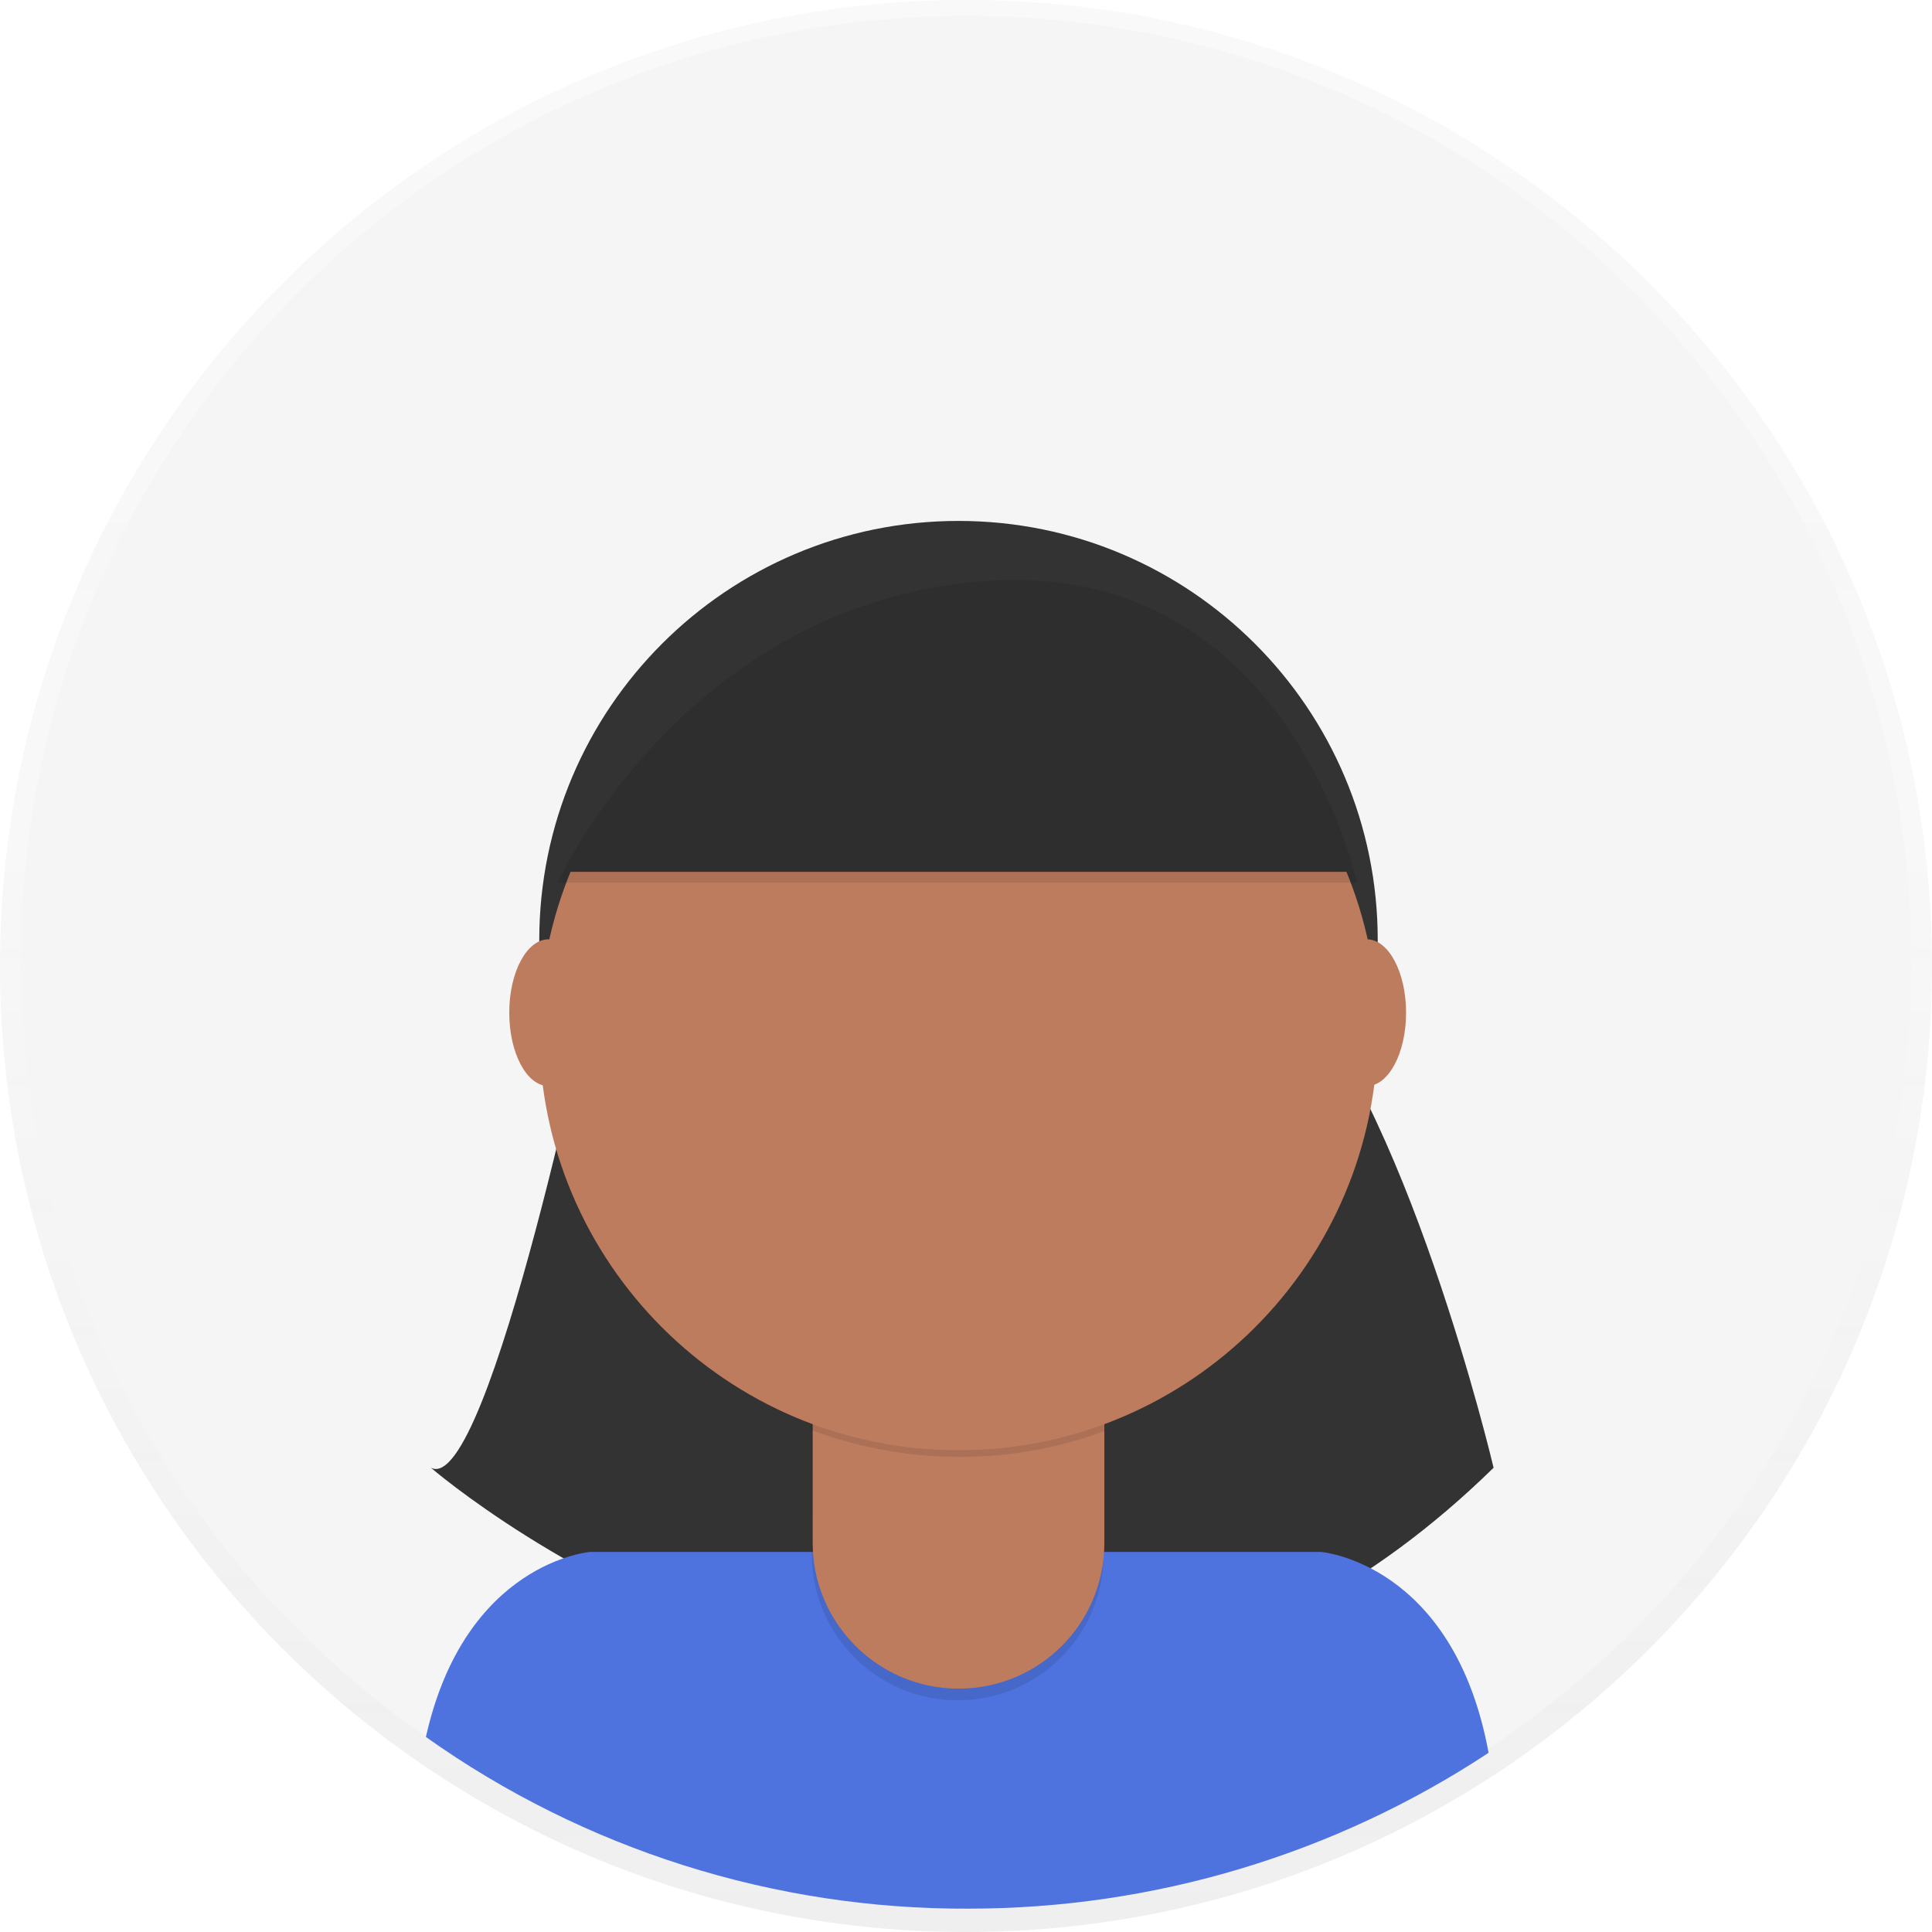
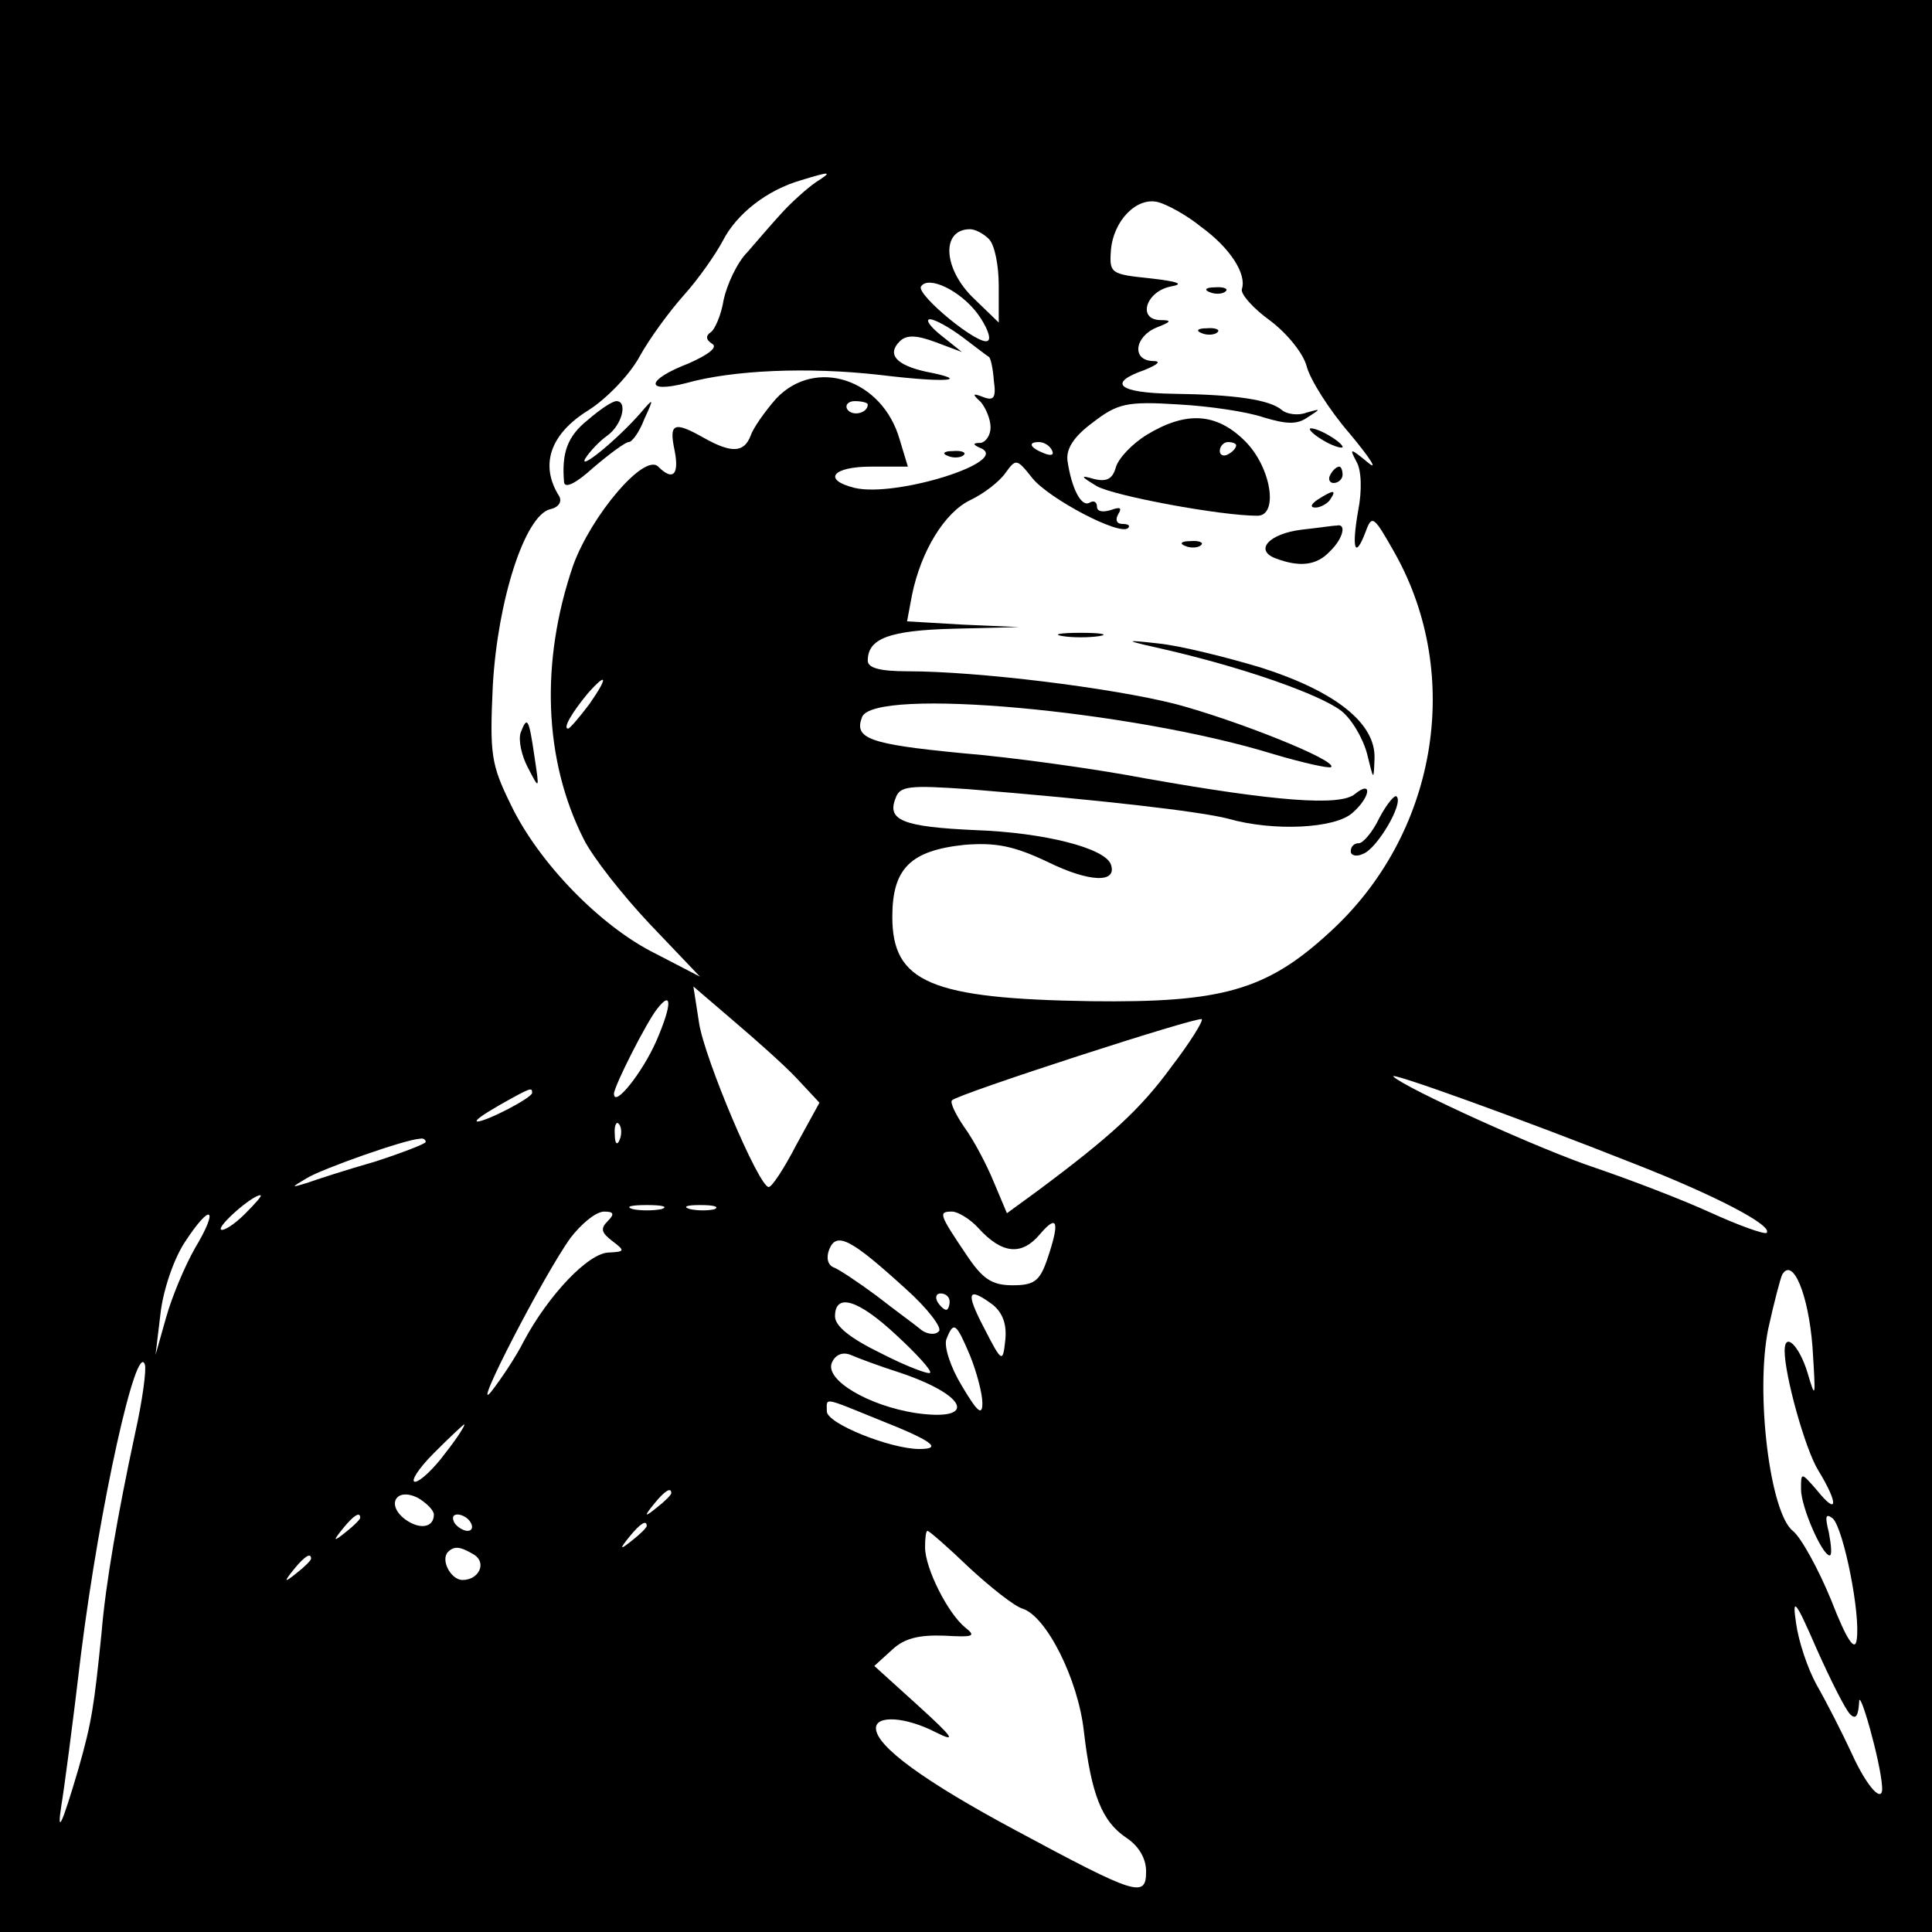
- <svg xmlns="http://www.w3.org/2000/svg" version="1.1" id="_x38_8ce59e9-c4b8-4d1d-9d7a-ce0190159aa8" x="0px" y="0px" viewBox="0 0 231.8 231.8" style="enable-background:new 0 0 231.8 231.8;" xml:space="preserve">
-   <style type="text/css">
- 	.st0{opacity:0.5;}
- 	.st1{fill:url(#SVGID_1_);}
- 	.st2{fill:#F5F5F5;}
- 	.st3{fill:#333333;}
- 	.st4{fill:#4E73DF;}
- 	.st5{opacity:0.1;enable-background:new    ;}
- 	.st6{fill:#BE7C5E;}
- </style>
-   <g class="st0">
-     <linearGradient id="SVGID_1_" gradientUnits="userSpaceOnUse" x1="115.89" y1="525.2" x2="115.89" y2="756.98" gradientTransform="matrix(1 0 0 -1 0 756.98)">
-       <stop offset="0" style="stop-color:#808080;stop-opacity:0.25" />
-       <stop offset="0.54" style="stop-color:#808080;stop-opacity:0.12" />
-       <stop offset="1" style="stop-color:#808080;stop-opacity:0.1" />
-     </linearGradient>
-     <circle class="st1" cx="115.9" cy="115.9" r="115.9" />
+ <svg xmlns="http://www.w3.org/2000/svg" version="1.0" width="236pt" height="236pt" viewBox="0 0 236 236" preserveAspectRatio="xMidYMid meet">
+   <g transform="translate(0,236) scale(0.1,-0.1)" fill="#000000" stroke="none">
+     <path d="M0 1180 l0 -1180 1180 0 1180 0 0 1180 0 1180 -1180 0 -1180 0 0 -1180z m996 957 c-10 -7 -28 -23 -40 -36 -12 -13 -31 -35 -43 -49 -13 -13 -25 -40 -29 -58 -3 -19 -11 -37 -16 -40 -6 -4 -6 -9 2 -14 7 -4 -4 -13 -29 -24 -52 -20 -54 -37 -3 -24 57 16 149 20 237 10 82 -10 113 -7 56 4 -36 8 -48 21 -32 37 8 8 20 8 44 -1 l32 -12 -25 20 c-14 11 -20 20 -14 20 6 0 24 -10 40 -22 16 -12 30 -23 32 -24 2 -1 5 -14 6 -29 3 -21 0 -25 -13 -20 -13 5 -14 4 -3 -6 6 -7 12 -21 12 -31 0 -10 -6 -18 -12 -19 -10 0 -10 -2 -1 -6 41 -16 -102 -61 -153 -49 -40 10 -27 26 20 26 l45 0 -10 33 c-21 74 -103 101 -151 50 -14 -16 -28 -36 -31 -45 -8 -21 -23 -22 -57 -3 -37 21 -43 18 -36 -15 6 -30 -2 -38 -20 -20 -17 17 -82 -60 -104 -121 -40 -117 -36 -237 13 -334 11 -22 47 -68 81 -104 l61 -64 -54 28 c-67 33 -143 111 -177 182 -24 49 -26 61 -22 146 6 104 39 207 70 215 10 2 15 9 11 16 -24 38 -11 76 36 105 22 14 50 43 62 65 12 22 37 56 54 75 18 20 39 50 48 67 17 33 54 62 96 74 36 11 39 11 17 -3z m471 -54 c36 -26 56 -58 50 -76 -2 -6 14 -24 35 -39 21 -16 40 -40 44 -55 4 -16 27 -53 53 -83 25 -30 35 -46 22 -35 -22 18 -23 18 -14 1 6 -10 7 -35 2 -60 -8 -46 -4 -60 9 -26 8 22 10 20 36 -26 84 -150 51 -344 -80 -463 -77 -71 -132 -86 -291 -84 -196 3 -243 23 -243 103 0 59 22 81 88 88 38 3 60 -1 102 -21 51 -25 85 -26 77 -3 -7 20 -81 39 -166 42 -88 4 -108 12 -97 39 5 15 17 16 89 11 160 -13 282 -27 317 -36 56 -16 131 -12 152 7 22 19 25 41 3 23 -18 -15 -97 -9 -255 19 -63 12 -164 26 -225 31 -114 11 -132 18 -122 44 14 37 330 8 502 -45 37 -11 69 -18 71 -16 8 8 -115 57 -190 77 -79 20 -242 40 -327 40 -34 0 -49 4 -49 13 0 27 26 37 105 39 l80 2 -69 3 -68 4 6 32 c11 54 40 101 71 116 17 8 36 23 43 33 13 18 14 18 33 -6 20 -25 107 -71 117 -61 3 3 0 5 -7 5 -7 0 -9 5 -5 12 5 8 2 9 -9 5 -10 -3 -17 -2 -17 4 0 6 -4 8 -9 5 -10 -6 -22 17 -27 51 -2 15 8 30 31 47 30 23 41 26 104 22 38 -2 85 -9 105 -16 27 -8 40 -9 53 0 17 11 17 11 -1 6 -10 -4 -24 -2 -30 3 -15 13 -58 19 -133 20 -67 1 -81 13 -35 29 17 7 21 11 10 11 -26 1 -22 30 5 41 18 7 19 9 4 9 -28 1 -17 35 13 41 17 3 10 6 -25 10 -48 5 -50 6 -48 34 3 37 32 66 58 59 11 -3 35 -16 52 -30z m-259 -15 c7 -7 12 -32 12 -57 l0 -45 -30 29 c-38 36 -41 85 -5 85 6 0 16 -5 23 -12z m-14 -91 c11 -15 17 -30 13 -33 -9 -9 -88 56 -82 66 9 14 48 -5 69 -33z m-134 -111 c0 -11 -19 -15 -25 -6 -3 5 1 10 9 10 9 0 16 -2 16 -4z m225 -56 c3 -6 -1 -7 -9 -4 -18 7 -21 14 -7 14 6 0 13 -4 16 -10z m-565 -310 c-12 -16 -24 -30 -26 -30 -7 0 5 20 24 43 24 27 25 20 2 -13z m253 -457 l28 -30 -28 -51 c-15 -29 -30 -52 -34 -52 -12 0 -78 156 -85 200 l-7 45 49 -42 c27 -23 62 -54 77 -70z m-171 46 c-17 -39 -52 -83 -52 -65 0 9 40 88 53 104 18 23 18 5 -1 -39z m629 -32 c-38 -52 -74 -85 -164 -152 l-37 -27 -16 38 c-9 22 -25 52 -36 67 -11 16 -18 31 -15 33 8 8 301 103 305 99 2 -2 -14 -28 -37 -58z m564 -118 c100 -39 171 -76 163 -85 -3 -2 -34 9 -69 25 -35 16 -98 40 -139 54 -67 22 -234 98 -248 112 -7 7 157 -52 293 -106z m-1345 86 c0 -6 -56 -35 -67 -35 -4 1 8 9 27 20 39 22 40 22 40 15z m107 -57 c-3 -8 -6 -5 -6 6 -1 11 2 17 5 13 3 -3 4 -12 1 -19z m-237 -3 c0 -2 -28 -13 -62 -24 -35 -10 -72 -22 -83 -26 -20 -6 -20 -6 0 6 18 11 119 47 138 48 4 1 7 -1 7 -4z m-221 -88 c-13 -13 -26 -21 -29 -19 -5 4 38 42 48 42 3 0 -6 -10 -19 -23z m509 6 c-10 -2 -26 -2 -35 0 -10 3 -2 5 17 5 19 0 27 -2 18 -5z m65 0 c-7 -2 -21 -2 -30 0 -10 3 -4 5 12 5 17 0 24 -2 18 -5z m-635 -48 c-12 -21 -28 -59 -35 -84 l-13 -46 6 50 c3 28 16 67 30 88 32 49 42 42 12 -8z m504 33 c-9 -9 -7 -14 6 -24 16 -12 15 -13 -4 -14 -25 0 -74 -52 -104 -108 -10 -20 -29 -48 -40 -62 -26 -32 65 144 97 188 13 17 31 32 41 32 12 0 13 -3 4 -12z m453 -8 c29 -32 53 -34 75 -8 22 26 25 16 9 -31 -9 -26 -16 -31 -42 -31 -26 0 -37 8 -57 38 -33 49 -34 52 -17 52 7 0 22 -9 32 -20z m-89 -74 c27 -24 45 -48 41 -52 -4 -5 -14 -4 -21 1 -7 6 -32 24 -55 42 -23 17 -47 33 -53 35 -7 3 -9 12 -5 22 9 22 27 12 93 -48z m1108 -71 c4 -63 4 -66 -6 -32 -10 33 -28 51 -28 27 0 -30 25 -120 41 -146 25 -41 24 -56 -1 -25 -20 23 -20 23 -20 2 0 -22 26 -81 35 -81 3 0 2 12 -1 28 -5 20 -4 24 5 17 13 -13 34 -117 29 -148 -2 -15 -12 -1 -31 48 -16 39 -37 77 -47 85 -28 22 -46 169 -30 247 7 32 15 62 17 66 13 22 32 -24 37 -88z m-1054 55 c0 -5 -2 -10 -4 -10 -3 0 -8 5 -11 10 -3 6 -1 10 4 10 6 0 11 -4 11 -10z m53 -4 c12 -10 17 -24 15 -43 -3 -28 -4 -28 -26 15 -23 44 -20 51 11 28z m-118 -37 c25 -23 44 -44 41 -46 -2 -2 -29 8 -60 24 -37 18 -56 33 -56 45 0 29 28 21 75 -23z m90 -25 c8 -20 15 -46 15 -58 0 -16 -6 -11 -25 21 -14 23 -22 48 -19 57 9 23 12 20 29 -20z m-85 -21 c83 -28 94 -60 18 -49 -57 9 -110 40 -102 61 4 10 13 14 23 10 9 -4 36 -14 61 -22z m-935 -74 c-21 -98 -36 -183 -41 -244 -9 -89 -12 -109 -28 -165 -20 -68 -27 -84 -21 -45 3 17 14 100 24 185 23 183 68 384 78 353 2 -6 -3 -44 -12 -84z m908 17 c66 -26 79 -36 50 -36 -35 0 -113 31 -113 46 0 17 -6 18 63 -10z m-529 -41 c-14 -19 -31 -35 -37 -35 -6 0 4 16 23 35 19 19 36 35 37 35 2 0 -8 -16 -23 -35z m-14 -75 c0 -16 -17 -19 -35 -6 -24 18 -11 40 16 26 10 -6 19 -15 19 -20z m290 26 c0 -2 -8 -10 -17 -17 -16 -13 -17 -12 -4 4 13 16 21 21 21 13z m-380 -30 c0 -2 -8 -10 -17 -17 -16 -13 -17 -12 -4 4 13 16 21 21 21 13z m135 -6 c3 -5 2 -10 -4 -10 -5 0 -13 5 -16 10 -3 6 -2 10 4 10 5 0 13 -4 16 -10z m215 -4 c0 -2 -8 -10 -17 -17 -16 -13 -17 -12 -4 4 13 16 21 21 21 13z m394 -51 c26 -24 55 -47 65 -50 29 -9 68 -86 75 -150 9 -77 22 -110 52 -130 15 -10 24 -25 24 -41 0 -33 -12 -29 -159 50 -112 60 -171 103 -171 125 0 16 36 14 73 -5 26 -13 22 -7 -22 33 l-53 48 22 20 c15 14 33 18 63 17 36 -2 40 -1 26 10 -21 17 -49 72 -49 98 0 11 1 20 3 20 2 0 25 -20 51 -45z m-605 16 c16 -10 6 -31 -14 -31 -14 0 -27 24 -18 34 8 8 15 7 32 -3z m-199 -5 c0 -2 -8 -10 -17 -17 -16 -13 -17 -12 -4 4 13 16 21 21 21 13z m1880 -190 c7 -7 10 -2 11 15 0 19 26 -72 28 -103 2 -23 -18 -2 -37 40 -12 26 -31 63 -43 84 -11 20 -22 53 -25 75 -5 33 -1 29 25 -31 17 -38 35 -74 41 -80z" />
+     <path d="M718 1847 c-25 -20 -32 -40 -29 -76 1 -8 14 -2 36 18 20 17 39 31 43 31 4 0 13 12 19 28 12 26 12 27 -5 7 -29 -33 -76 -71 -67 -55 5 8 17 21 27 28 18 13 25 42 11 42 -5 0 -20 -10 -35 -23z" />
+     <path d="M1158 1803 c7 -3 16 -2 19 1 4 3 -2 6 -13 5 -11 0 -14 -3 -6 -6z" />
+     <path d="M636 1465 c-3 -9 1 -28 9 -43 14 -27 14 -27 8 13 -7 48 -9 51 -17 30z" />
+     <path d="M1478 2003 c7 -3 16 -2 19 1 4 3 -2 6 -13 5 -11 0 -14 -3 -6 -6z" />
+     <path d="M1468 1953 c7 -3 16 -2 19 1 4 3 -2 6 -13 5 -11 0 -14 -3 -6 -6z" />
+     <path d="M1401 1829 c-18 -11 -35 -29 -38 -40 -4 -14 -11 -18 -27 -14 -17 5 -16 3 4 -9 22 -12 151 -36 196 -36 26 0 17 59 -15 91 -35 35 -72 37 -120 8z m109 -13 c0 -3 -4 -8 -10 -11 -5 -3 -10 -1 -10 4 0 6 5 11 10 11 6 0 10 -2 10 -4z" />
+     <path d="M1600 1836 c0 -3 9 -10 20 -16 11 -6 20 -8 20 -6 0 3 -9 10 -20 16 -11 6 -20 8 -20 6z" />
+     <path d="M1625 1780 c-3 -5 -1 -10 4 -10 6 0 11 5 11 10 0 6 -2 10 -4 10 -3 0 -8 -4 -11 -10z" />
+     <path d="M1610 1750 c-9 -6 -10 -10 -3 -10 6 0 15 5 18 10 8 12 4 12 -15 0z" />
+     <path d="M1590 1713 c-40 -5 -58 -25 -32 -35 29 -11 50 -9 66 8 17 16 21 35 9 32 -5 0 -24 -3 -43 -5z" />
+     <path d="M1448 1693 c7 -3 16 -2 19 1 4 3 -2 6 -13 5 -11 0 -14 -3 -6 -6z" />
+     <path d="M1298 1583 c12 -2 32 -2 45 0 12 2 2 4 -23 4 -25 0 -35 -2 -22 -4z" />
+     <path d="M1430 1565 c93 -22 181 -53 208 -73 13 -10 27 -34 32 -53 8 -33 8 -33 9 -6 2 43 -47 82 -137 111 -43 13 -99 27 -127 30 -45 5 -43 4 15 -9z" />
+     <path d="M1685 1361 c-8 -17 -20 -31 -25 -31 -6 0 -10 -4 -10 -10 0 -5 7 -7 15 -3 17 6 50 62 41 70 -2 3 -12 -9 -21 -26z" />
  </g>
-   <circle class="st2" cx="115.9" cy="115.3" r="113.4" />
-   <path class="st3" d="M71.6,116.3c0,0-12.9,63.4-19.9,59.8c0,0,67.7,58.5,127.5,0c0,0-10.5-44.6-25.7-59.8H71.6z" />
-   <path class="st4" d="M116.2,229c22.2,0,43.9-6.5,62.4-18.7c-4.2-22.8-20.1-24.1-20.1-24.1H70.8c0,0-15,1.2-19.7,22.2  C70.1,221.9,92.9,229.1,116.2,229z" />
-   <circle class="st3" cx="115" cy="112.8" r="50.3" />
-   <path class="st5" d="M97.3,158.4h35.1l0,0v28.1c0,9.7-7.8,17.5-17.5,17.5l0,0c-9.7,0-17.5-7.9-17.5-17.5L97.3,158.4L97.3,158.4z" />
-   <path class="st6" d="M100.7,157.1h28.4c1.9,0,3.4,1.5,3.4,3.3v0v24.7c0,9.7-7.8,17.5-17.5,17.5l0,0c-9.7,0-17.5-7.9-17.5-17.5v0  v-24.7C97.4,158.6,98.9,157.1,100.7,157.1z" />
-   <path class="st5" d="M97.4,171.6c11.3,4.2,23.8,4.3,35.1,0.1v-4.3H97.4V171.6z" />
-   <circle class="st6" cx="115" cy="123.7" r="50.3" />
-   <path class="st3" d="M66.9,104.6h95.9c0,0-8.2-38.7-44.4-36.2S66.9,104.6,66.9,104.6z" />
-   <ellipse class="st6" cx="65.8" cy="121.5" rx="4.7" ry="8.8" />
-   <ellipse class="st6" cx="164" cy="121.5" rx="4.7" ry="8.8" />
-   <path class="st5" d="M66.9,105.9h95.9c0,0-8.2-38.7-44.4-36.2S66.9,105.9,66.9,105.9z" />
</svg>
